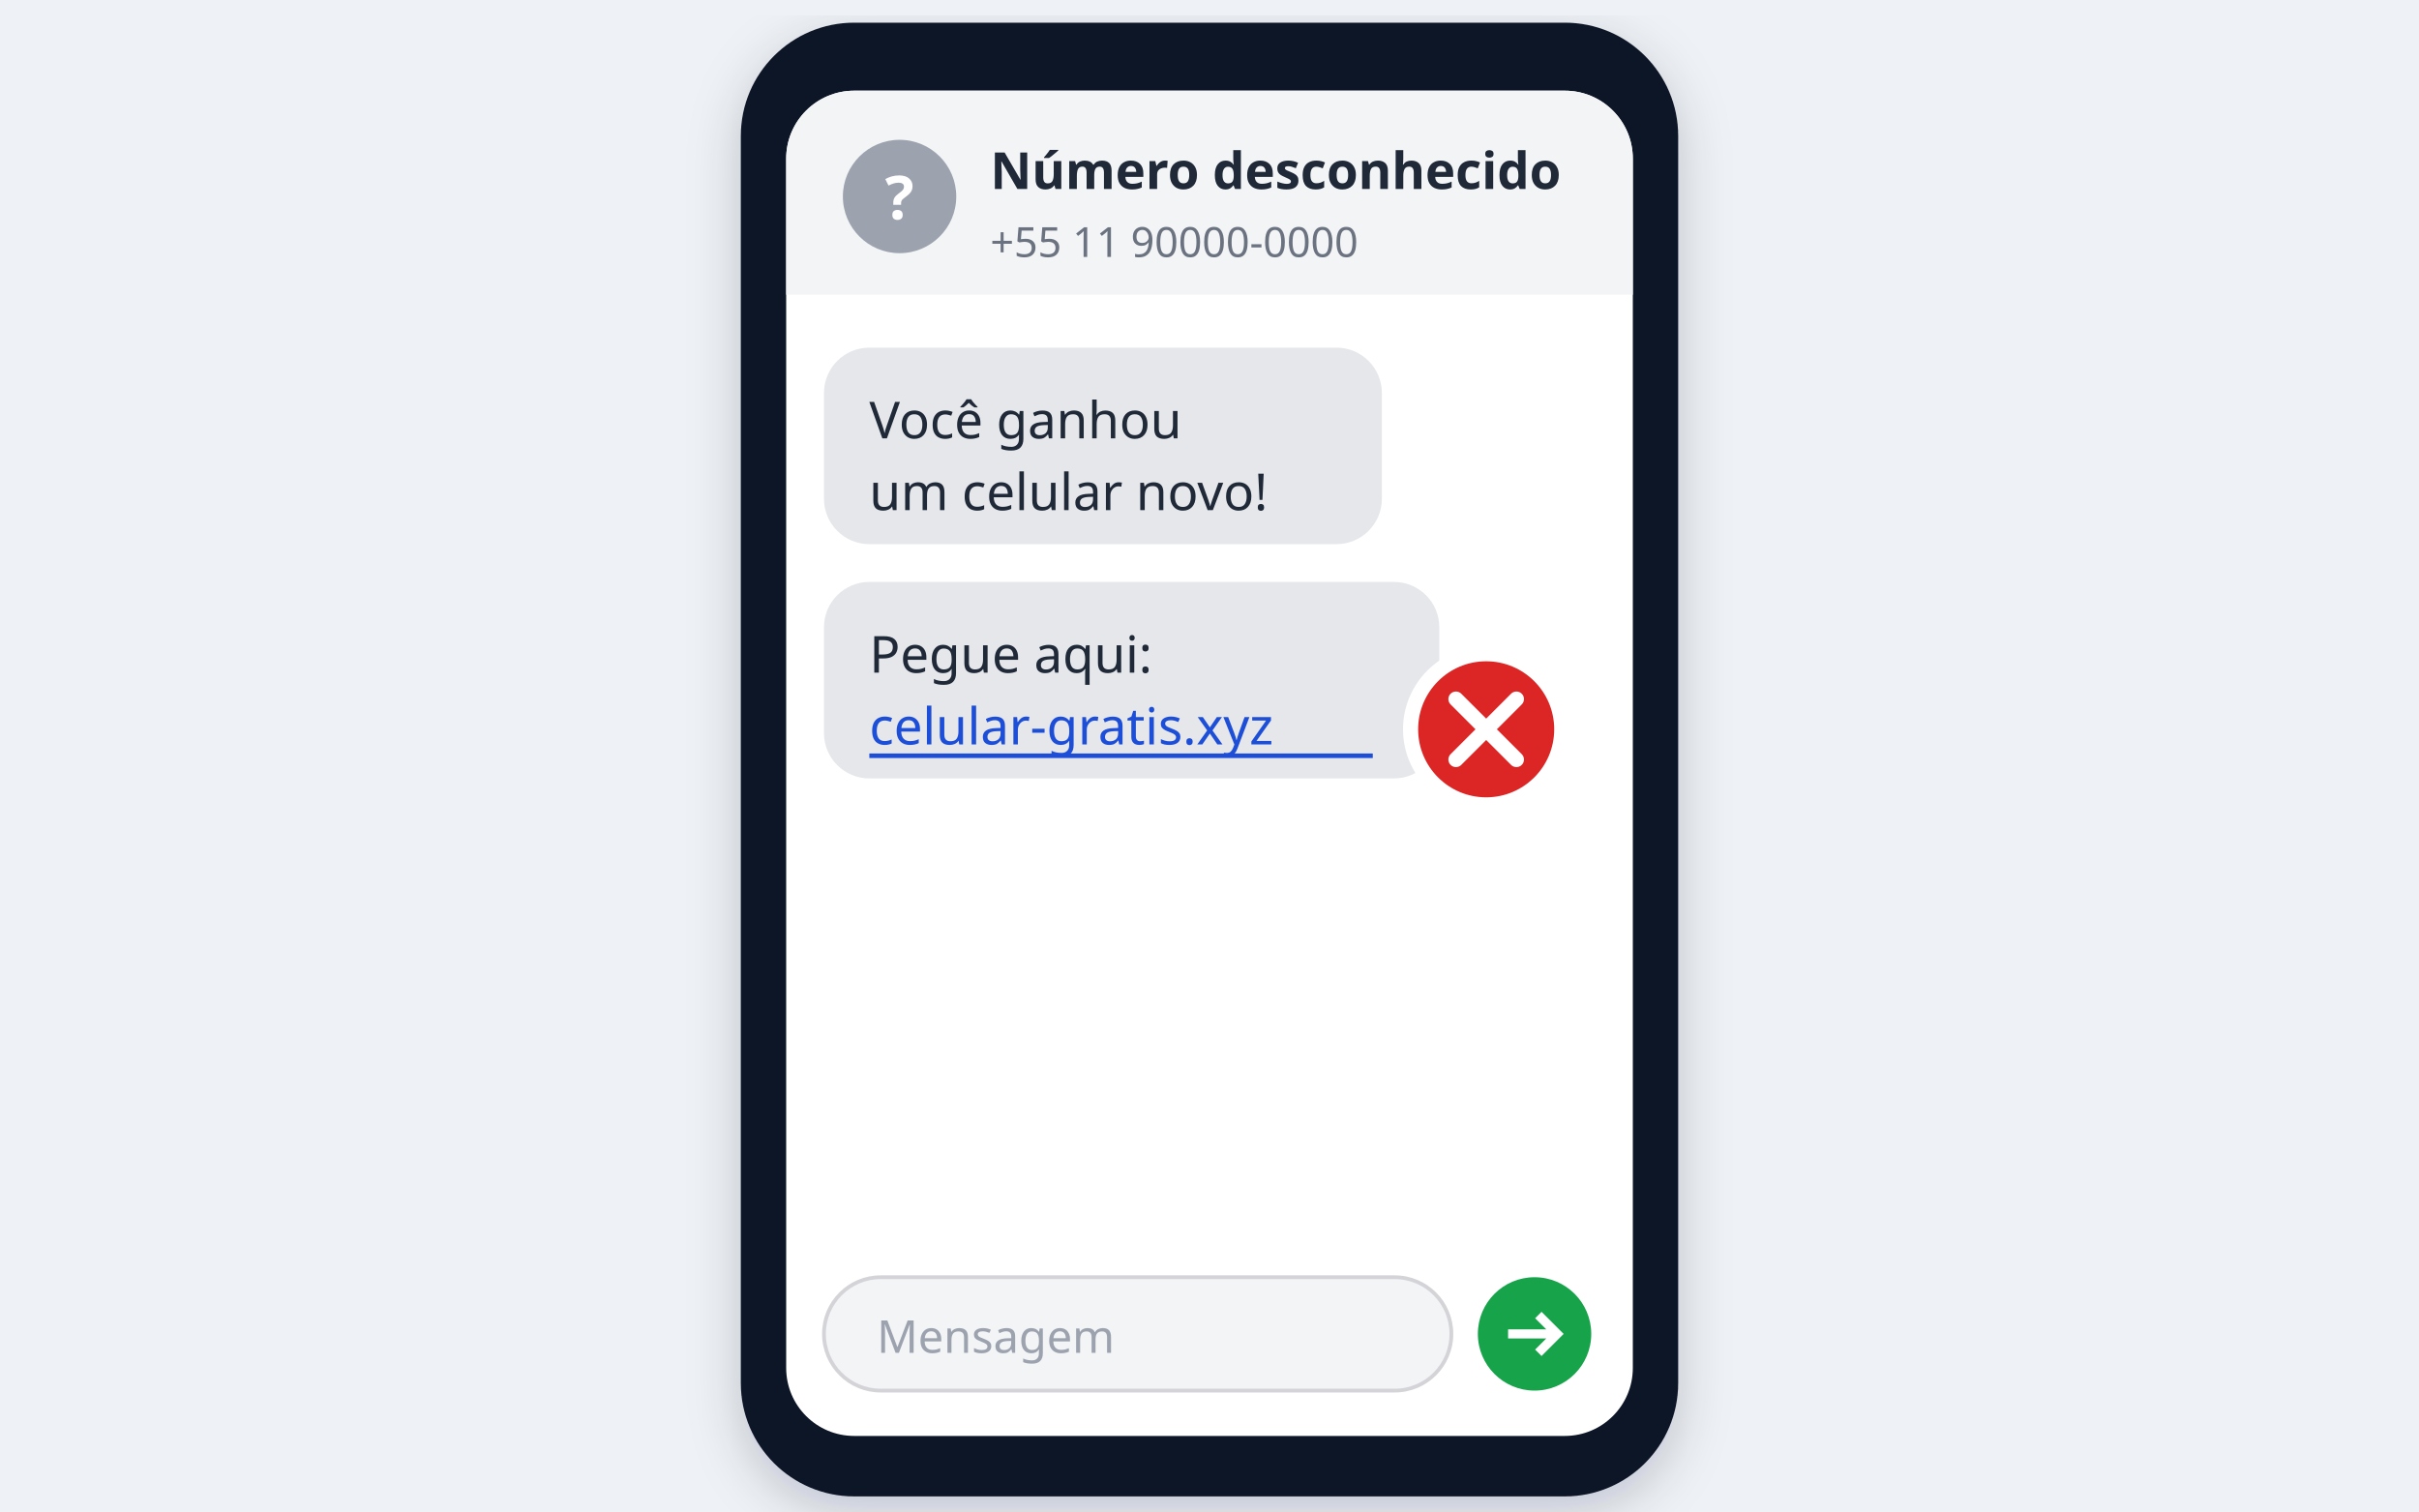
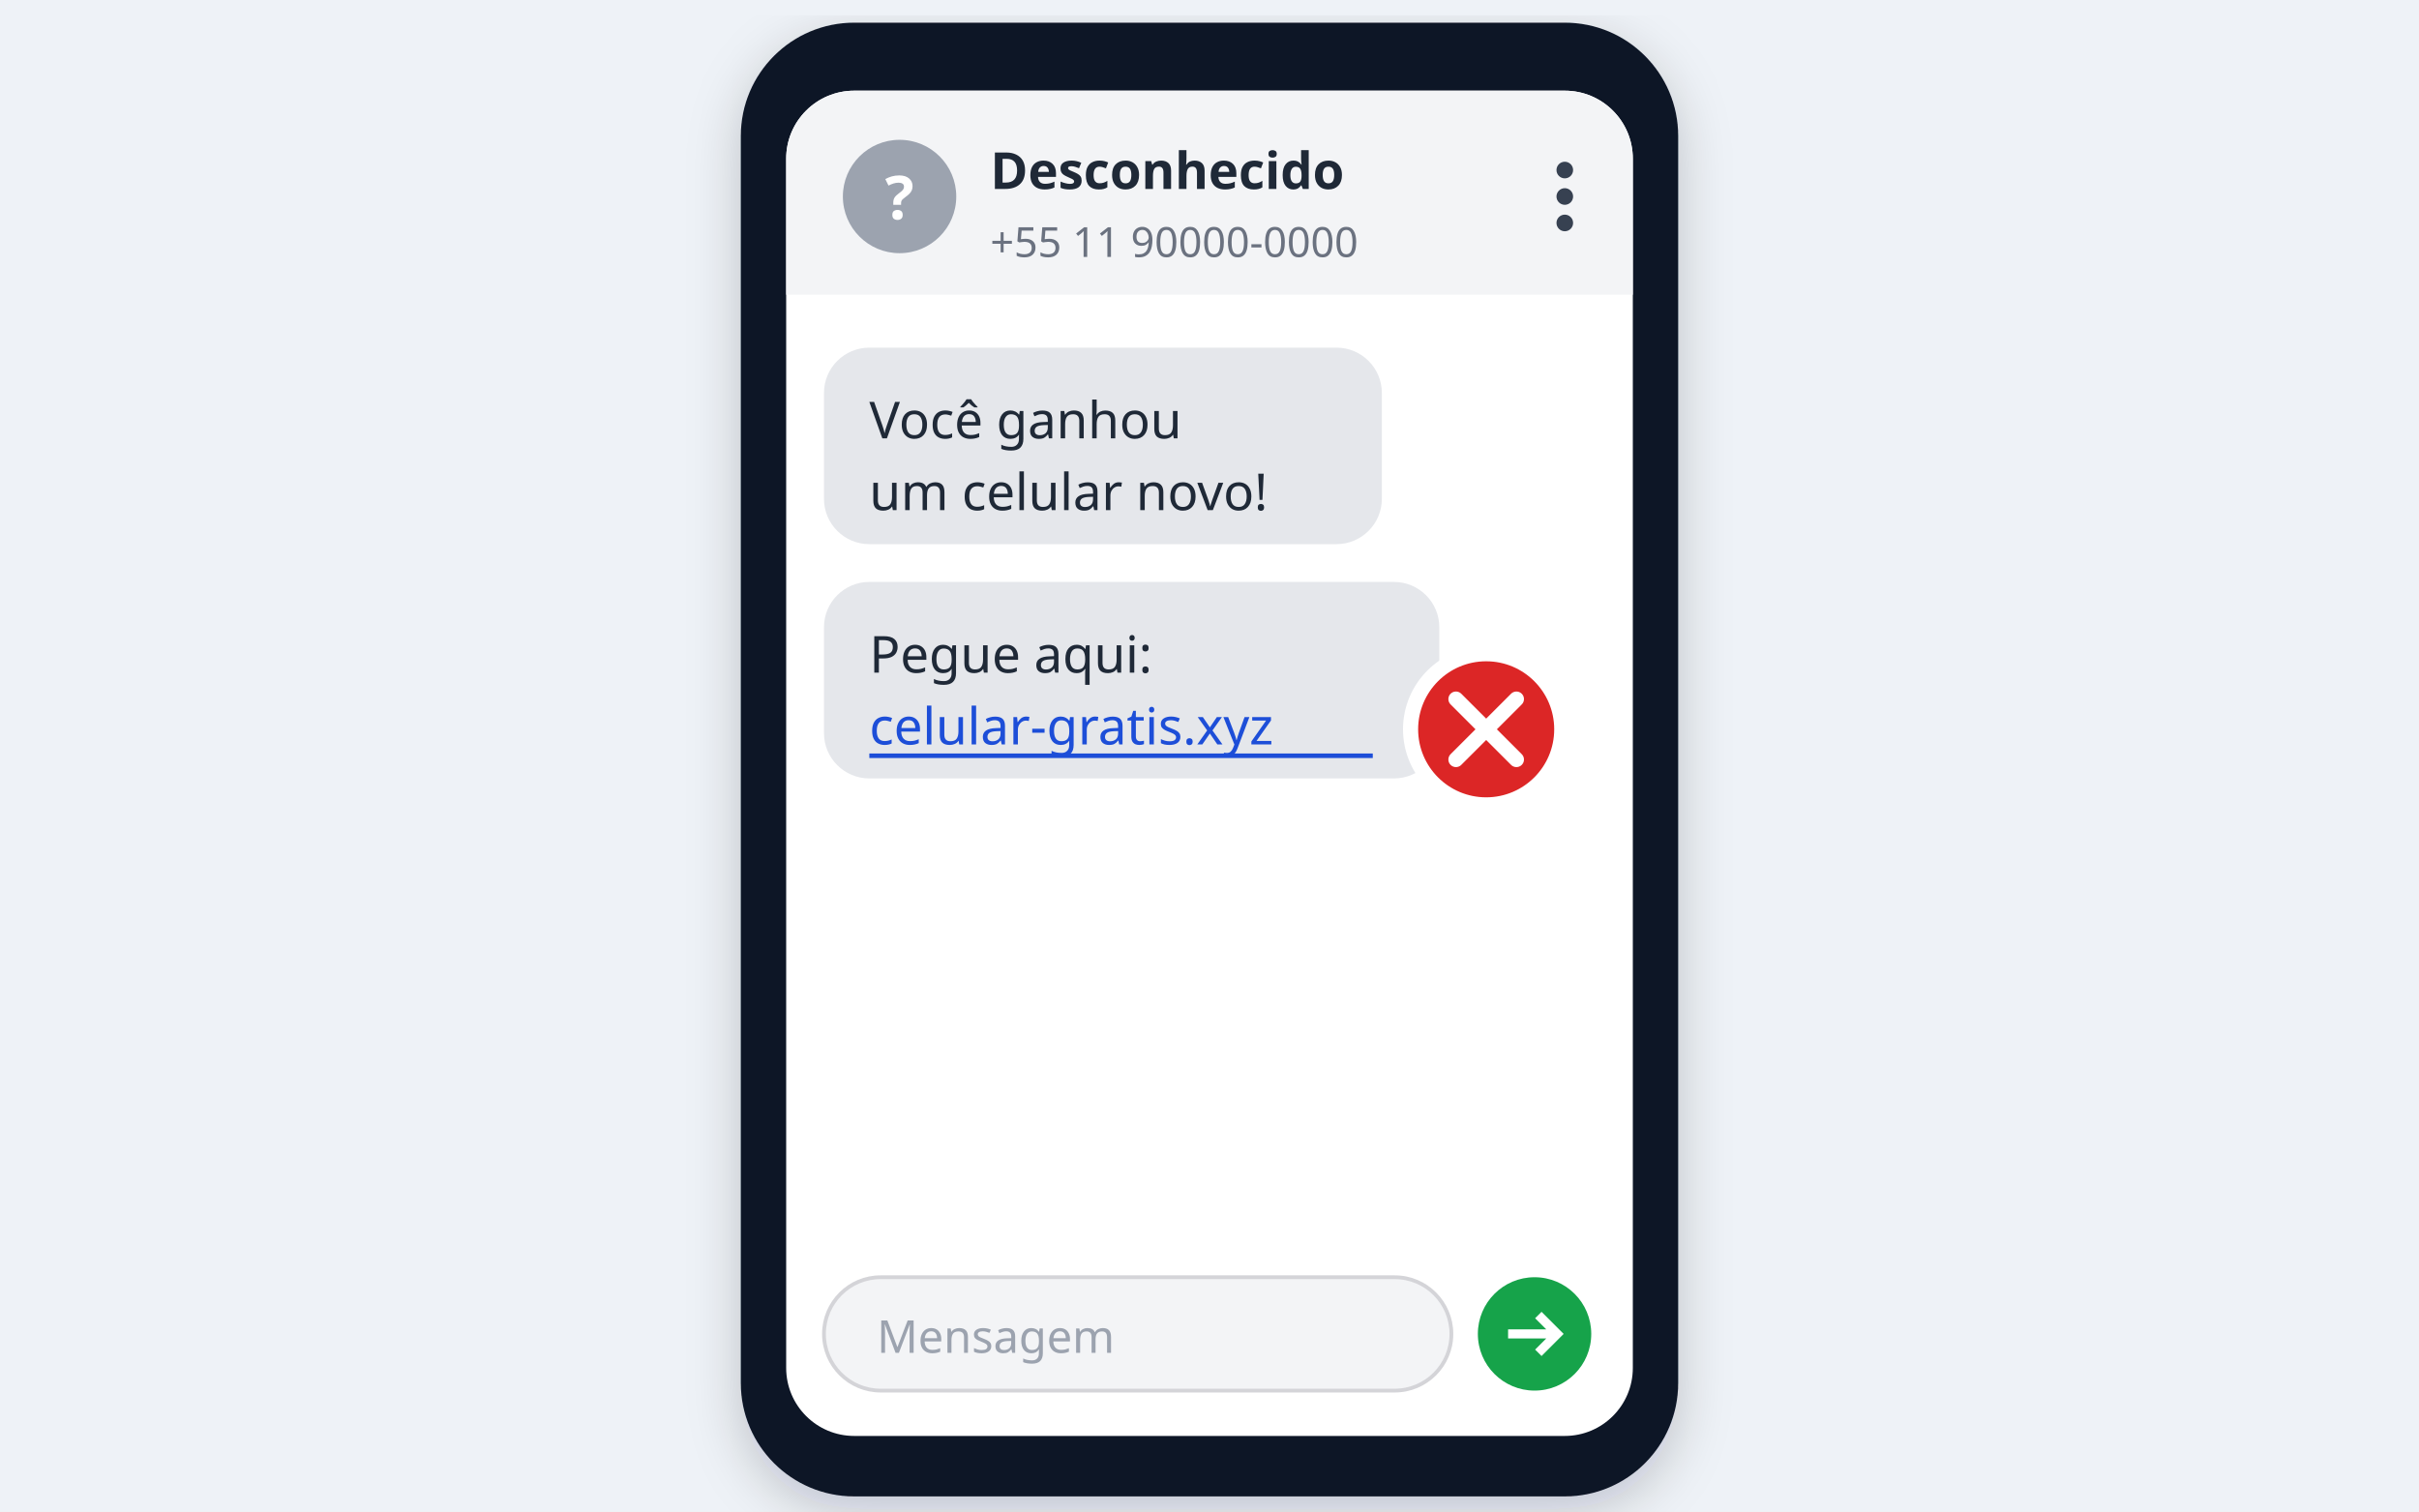
<svg xmlns="http://www.w3.org/2000/svg" viewBox="0 0 640 400" font-family="Segoe UI, system-ui, -apple-system, sans-serif">
  <defs>
    <filter id="sombra" x="-10%" y="-10%" width="130%" height="130%">
      <feDropShadow dx="0" dy="4" stdDeviation="7" flood-color="#0f172a" flood-opacity="0.2" />
    </filter>
    <linearGradient id="fundoDesktop" x1="0" y1="0" x2="1" y2="1">
      <stop offset="0" stop-color="#0f2a6b" />
      <stop offset="0.55" stop-color="#1d4ed8" />
      <stop offset="1" stop-color="#60a5fa" />
    </linearGradient>
  </defs>
  <rect width="640" height="400" fill="#eef2f7" />
  <g filter="url(#sombra)">
    <rect x="196" y="6" width="248" height="390" rx="30" fill="#111827" />
  </g>
  <rect x="208" y="24" width="224" height="356" rx="18" fill="#ffffff" />
  <path d="M208 42 a18 18 0 0 1 18 -18 h188 a18 18 0 0 1 18 18 v36 h-224 z" fill="#f3f4f6" />
  <circle cx="238" cy="52" r="15" fill="#9ca3af" />
  <text x="238" y="58" font-size="16" fill="#ffffff" font-weight="700" text-anchor="middle">?</text>
-   <text x="262" y="50" font-size="13.5" fill="#1f2937" font-weight="700">Número desconhecido</text>
+   <text x="262" y="50" font-size="13.5" fill="#1f2937" font-weight="700">Desconhecido</text>
  <text x="262" y="68" font-size="11" fill="#6b7280">+55 11 90000-0000</text>
+   <g fill="#374151">
+     <circle cx="414" cy="45" r="2.2" />
+     <circle cx="414" cy="52" r="2.2" />
+     <circle cx="414" cy="59" r="2.2" />
+   </g>
  <rect x="218" y="92" width="147.6" height="52" rx="12" fill="#e5e7eb" />
  <text x="230" y="116" font-size="13.5" fill="#1f2937">Você ganhou</text>
  <text x="230" y="135" font-size="13.5" fill="#1f2937">um celular novo!</text>
  <rect x="218" y="154" width="162.8" height="52" rx="12" fill="#e5e7eb" />
  <text x="230" y="178" font-size="13.5" fill="#1f2937">Pegue aqui:</text>
  <text x="230" y="197" font-size="13.5" fill="#1d4ed8">celular-gratis.xyz</text>
  <line x1="230" y1="200" x2="363.2" y2="200" stroke="#1d4ed8" stroke-width="1.2" />
  <circle cx="393.2" cy="193" r="20" fill="#dc2626" stroke="#ffffff" stroke-width="4" />
  <path d="M385.2 185 L401.2 201 M401.2 185 L385.2 201" stroke="#ffffff" stroke-width="4" stroke-linecap="round" />
  <rect x="218" y="338" width="166" height="30" rx="15" fill="#f3f4f6" stroke="#d4d4d8" />
  <text x="232" y="358" font-size="12" fill="#9ca3af">Mensagem</text>
  <circle cx="406" cy="353" r="15" fill="#16a34a" />
  <path d="M399 353 h13 m-5 -5 l5 5 -5 5" stroke="#ffffff" stroke-width="2.4" fill="none" />
</svg>
